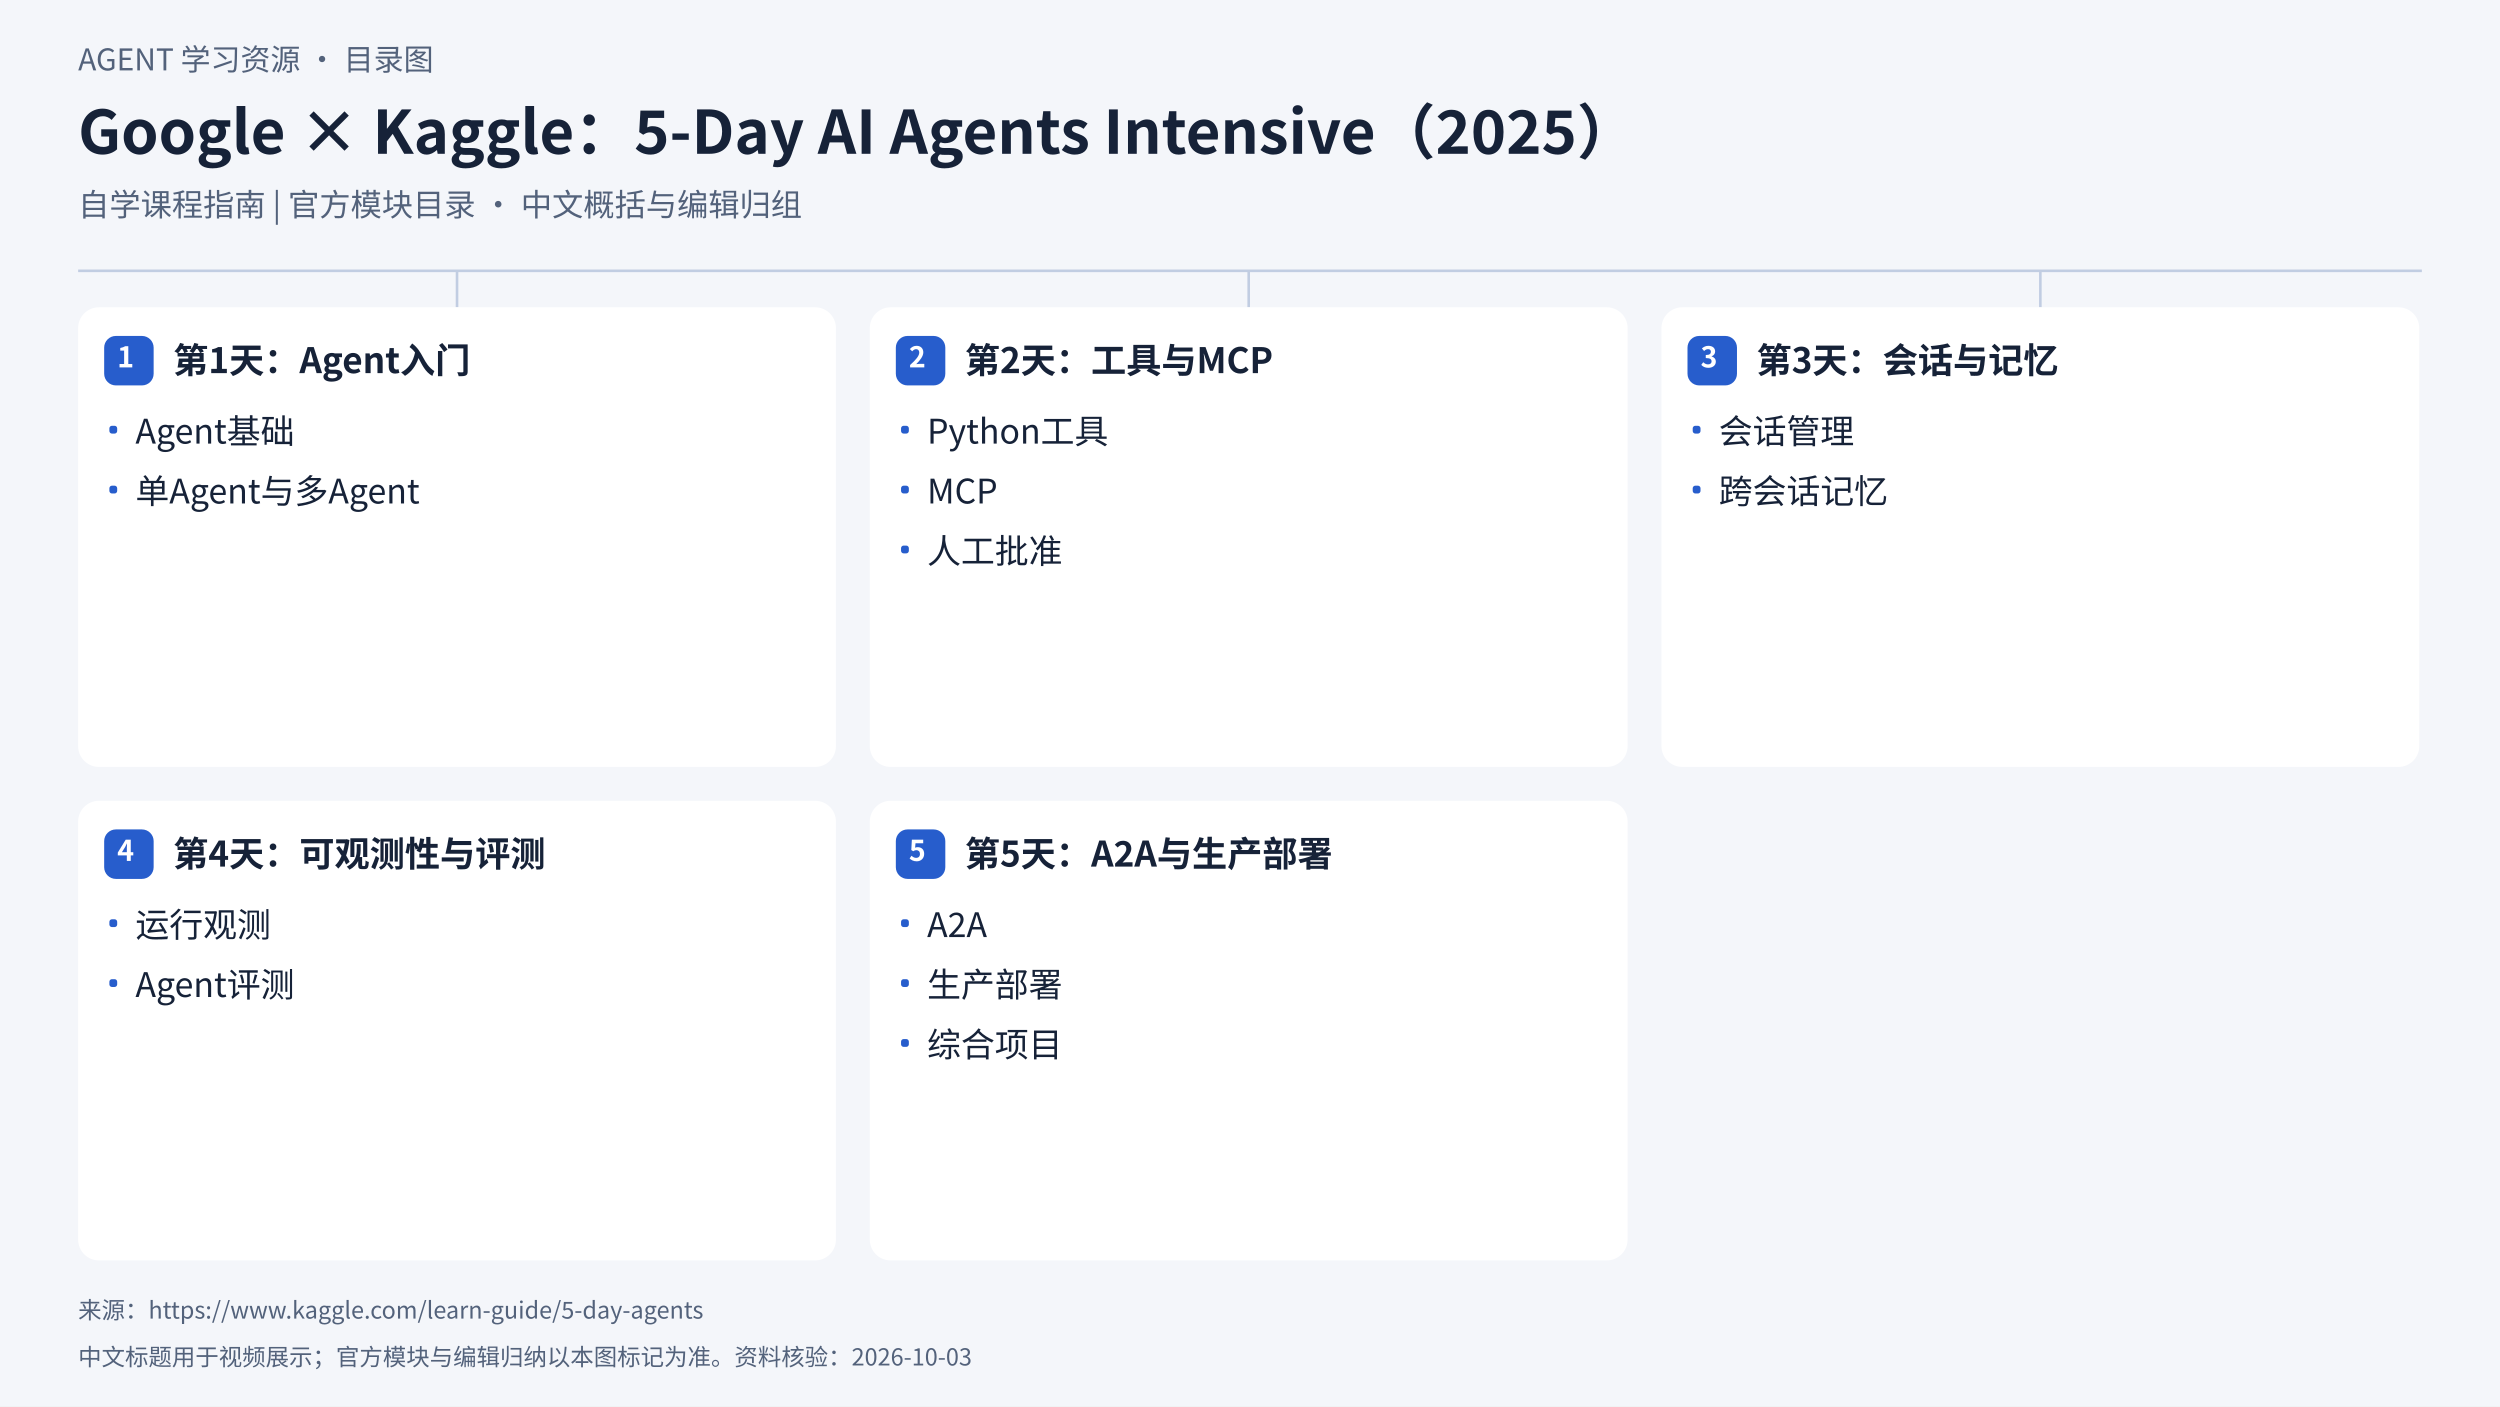
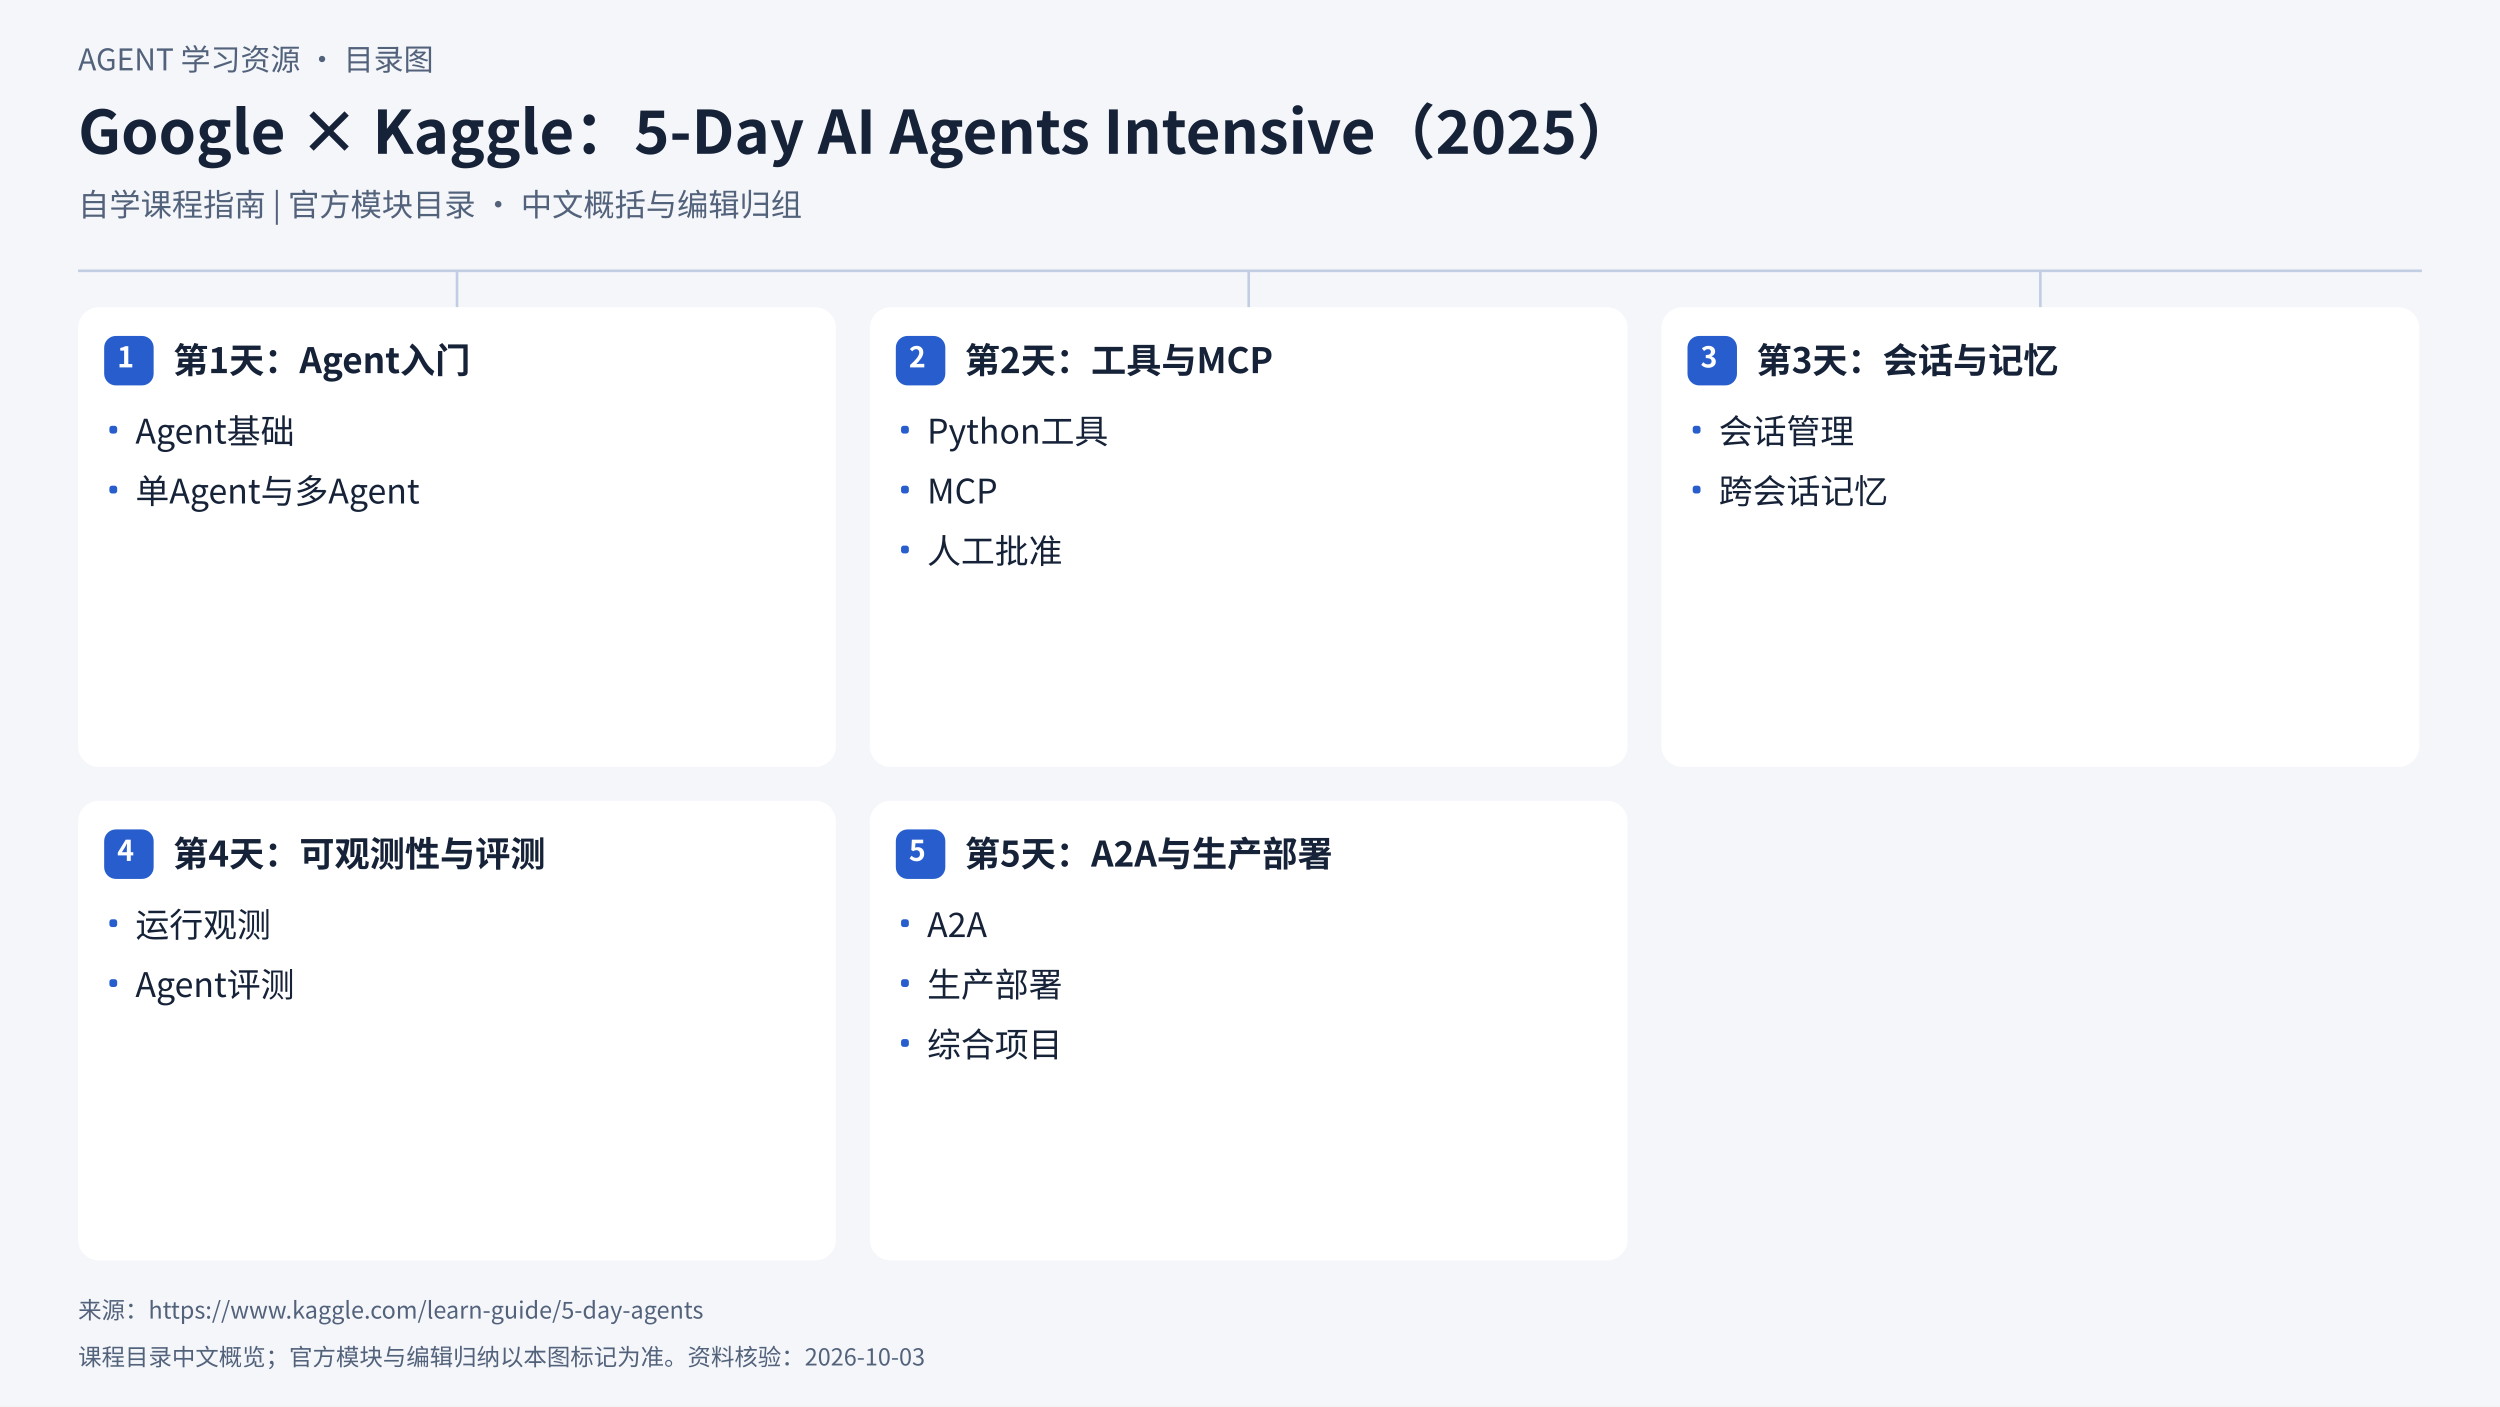
<svg xmlns="http://www.w3.org/2000/svg" width="1920" height="1080" viewBox="0 0 1920 1080">
  <rect width="1920" height="1080" fill="#F4F6FA" />
  <style>text{font-family:"Microsoft YaHei","Noto Sans CJK SC",sans-serif}</style>
  <text x="60" y="34" dominant-baseline="text-before-edge" font-size="23" fill="#53627B" font-weight="400">AGENT 学习资源 · 目录图</text>
  <text x="60" y="78" dominant-baseline="text-before-edge" font-size="46" fill="#162238" font-weight="700">Google × Kaggle：5-Day AI Agents Intensive（2025）</text>
  <text x="60" y="145" dominant-baseline="text-before-edge" font-size="24" fill="#53627B" font-weight="400">自学课程指南  |  官方模块目录 · 中文概括与编辑归组</text>
  <line x1="60" y1="208" x2="1860" y2="208" stroke="#C1CDE2" stroke-width="2" />
  <line x1="351" y1="208" x2="351" y2="236" stroke="#C1CDE2" stroke-width="2" />
  <rect x="60" y="236" width="582" height="353" rx="16" fill="#FFFFFF" />
  <rect x="80" y="258" width="38" height="38" rx="9" fill="#275DCC" />
  <text x="90" y="263" dominant-baseline="text-before-edge" font-size="22" fill="#FFFFFF" font-weight="700">1</text>
  <text x="133" y="263" dominant-baseline="text-before-edge" font-size="27" fill="#162238" font-weight="700">第1天：Agent入门</text>
  <rect x="84" y="327" width="6" height="6" rx="2" fill="#275DCC" />
  <text x="104" y="318" dominant-baseline="text-before-edge" font-size="26" fill="#162238" font-weight="400">Agent基础</text>
  <rect x="84" y="373" width="6" height="6" rx="2" fill="#275DCC" />
  <text x="104" y="364" dominant-baseline="text-before-edge" font-size="26" fill="#162238" font-weight="400">单Agent与多Agent</text>
  <line x1="959" y1="208" x2="959" y2="236" stroke="#C1CDE2" stroke-width="2" />
  <rect x="668" y="236" width="582" height="353" rx="16" fill="#FFFFFF" />
  <rect x="688" y="258" width="38" height="38" rx="9" fill="#275DCC" />
  <text x="698" y="263" dominant-baseline="text-before-edge" font-size="22" fill="#FFFFFF" font-weight="700">2</text>
  <text x="741" y="263" dominant-baseline="text-before-edge" font-size="27" fill="#162238" font-weight="700">第2天：工具与MCP</text>
  <rect x="692" y="327" width="6" height="6" rx="2" fill="#275DCC" />
  <text x="712" y="318" dominant-baseline="text-before-edge" font-size="26" fill="#162238" font-weight="400">Python工具</text>
  <rect x="692" y="373" width="6" height="6" rx="2" fill="#275DCC" />
  <text x="712" y="364" dominant-baseline="text-before-edge" font-size="26" fill="#162238" font-weight="400">MCP</text>
  <rect x="692" y="419" width="6" height="6" rx="2" fill="#275DCC" />
  <text x="712" y="410" dominant-baseline="text-before-edge" font-size="26" fill="#162238" font-weight="400">人工批准</text>
  <line x1="1567" y1="208" x2="1567" y2="236" stroke="#C1CDE2" stroke-width="2" />
  <rect x="1276" y="236" width="582" height="353" rx="16" fill="#FFFFFF" />
  <rect x="1296" y="258" width="38" height="38" rx="9" fill="#275DCC" />
  <text x="1306" y="263" dominant-baseline="text-before-edge" font-size="22" fill="#FFFFFF" font-weight="700">3</text>
  <text x="1349" y="263" dominant-baseline="text-before-edge" font-size="27" fill="#162238" font-weight="700">第3天：会话与记忆</text>
  <rect x="1300" y="327" width="6" height="6" rx="2" fill="#275DCC" />
  <text x="1320" y="318" dominant-baseline="text-before-edge" font-size="26" fill="#162238" font-weight="400">会话管理</text>
  <rect x="1300" y="373" width="6" height="6" rx="2" fill="#275DCC" />
  <text x="1320" y="364" dominant-baseline="text-before-edge" font-size="26" fill="#162238" font-weight="400">跨会话记忆</text>
  <rect x="60" y="615" width="582" height="353" rx="16" fill="#FFFFFF" />
  <rect x="80" y="637" width="38" height="38" rx="9" fill="#275DCC" />
  <text x="90" y="642" dominant-baseline="text-before-edge" font-size="22" fill="#FFFFFF" font-weight="700">4</text>
  <text x="133" y="642" dominant-baseline="text-before-edge" font-size="27" fill="#162238" font-weight="700">第4天：可观测性与评测</text>
  <rect x="84" y="706" width="6" height="6" rx="2" fill="#275DCC" />
  <text x="104" y="697" dominant-baseline="text-before-edge" font-size="26" fill="#162238" font-weight="400">运行观测</text>
  <rect x="84" y="752" width="6" height="6" rx="2" fill="#275DCC" />
  <text x="104" y="743" dominant-baseline="text-before-edge" font-size="26" fill="#162238" font-weight="400">Agent评测</text>
  <rect x="668" y="615" width="582" height="353" rx="16" fill="#FFFFFF" />
  <rect x="688" y="637" width="38" height="38" rx="9" fill="#275DCC" />
  <text x="698" y="642" dominant-baseline="text-before-edge" font-size="22" fill="#FFFFFF" font-weight="700">5</text>
  <text x="741" y="642" dominant-baseline="text-before-edge" font-size="27" fill="#162238" font-weight="700">第5天：A2A与生产部署</text>
  <rect x="692" y="706" width="6" height="6" rx="2" fill="#275DCC" />
  <text x="712" y="697" dominant-baseline="text-before-edge" font-size="26" fill="#162238" font-weight="400">A2A</text>
  <rect x="692" y="752" width="6" height="6" rx="2" fill="#275DCC" />
  <text x="712" y="743" dominant-baseline="text-before-edge" font-size="26" fill="#162238" font-weight="400">生产部署</text>
  <rect x="692" y="798" width="6" height="6" rx="2" fill="#275DCC" />
  <text x="712" y="789" dominant-baseline="text-before-edge" font-size="26" fill="#162238" font-weight="400">综合项目</text>
  <text x="60" y="997" dominant-baseline="text-before-edge" font-size="18" fill="#53627B" font-weight="400">来源：https://www.kaggle.com/learn-guide/5-day-agents</text>
-   <text x="60" y="1033" dominant-baseline="text-before-edge" font-size="18" fill="#53627B" font-weight="400">中文标题用于视频展示；官方模块与编辑归纳以本图标记为准。资料核验：2026-10-03</text>
+   <text x="60" y="1033" dominant-baseline="text-before-edge" font-size="18" fill="#53627B" font-weight="400">课程目录中文概览；官方模块与编辑归纳以本图标记为准。资料核验：2026-10-03</text>
</svg>
